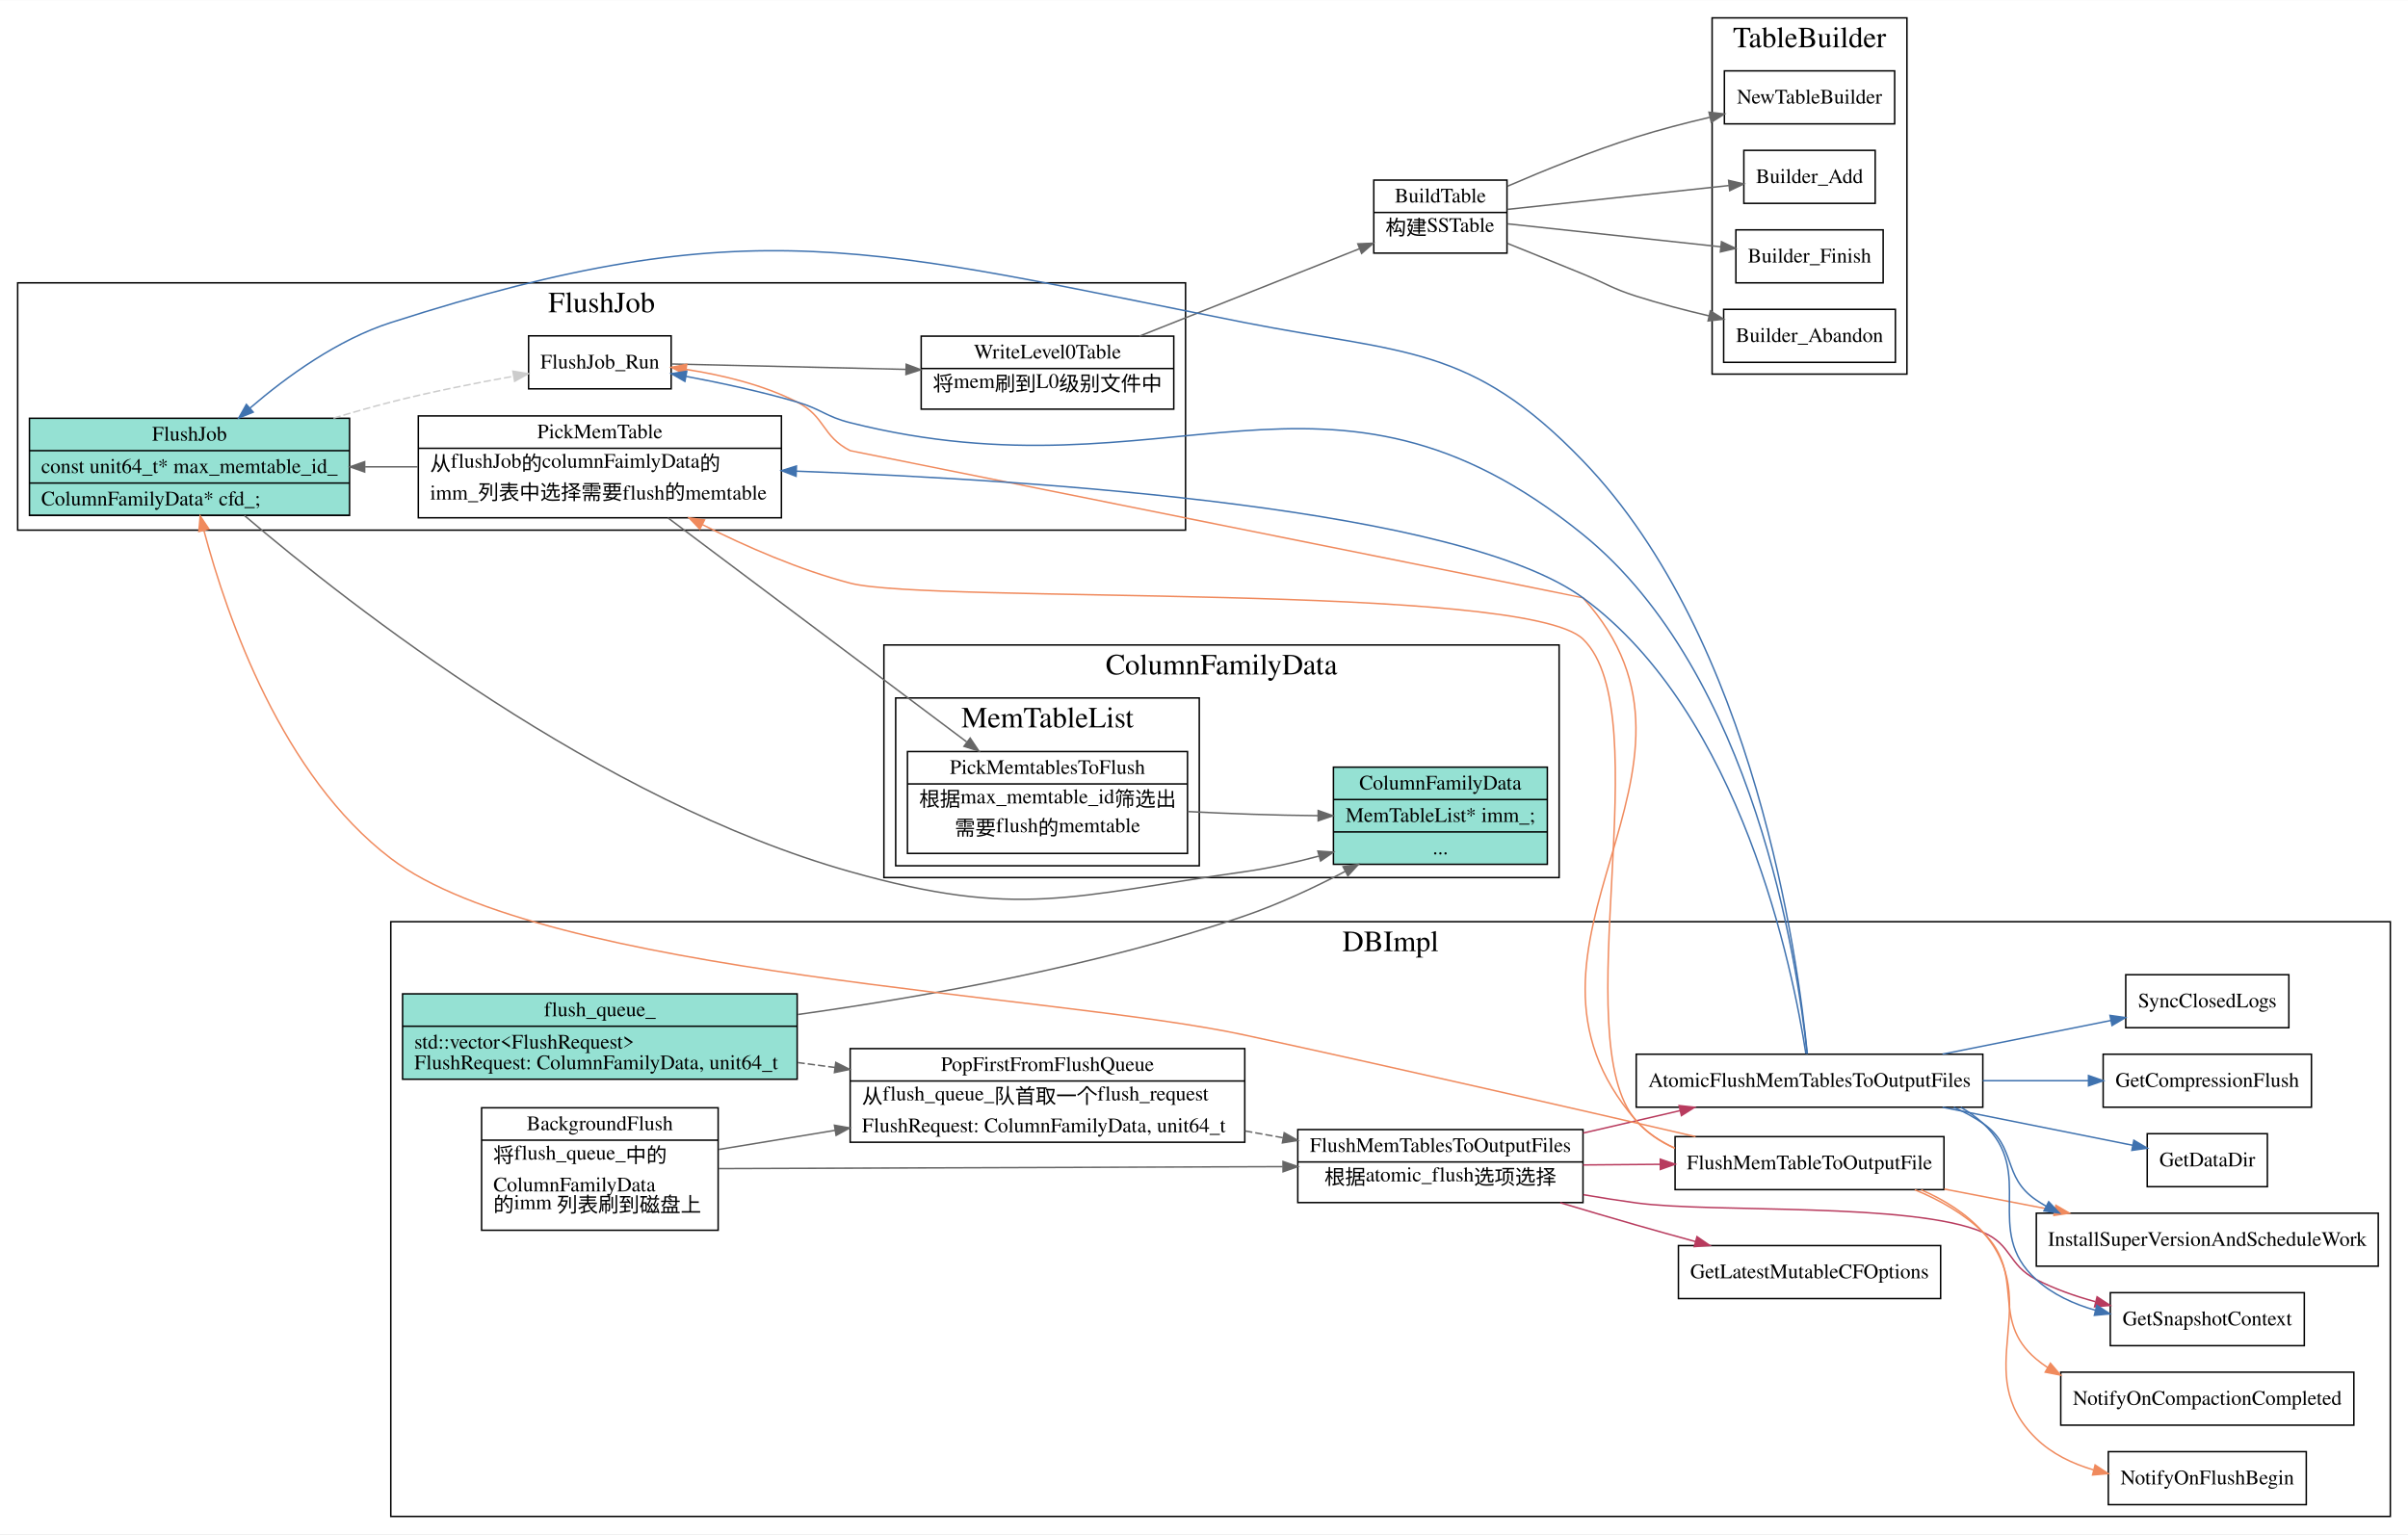
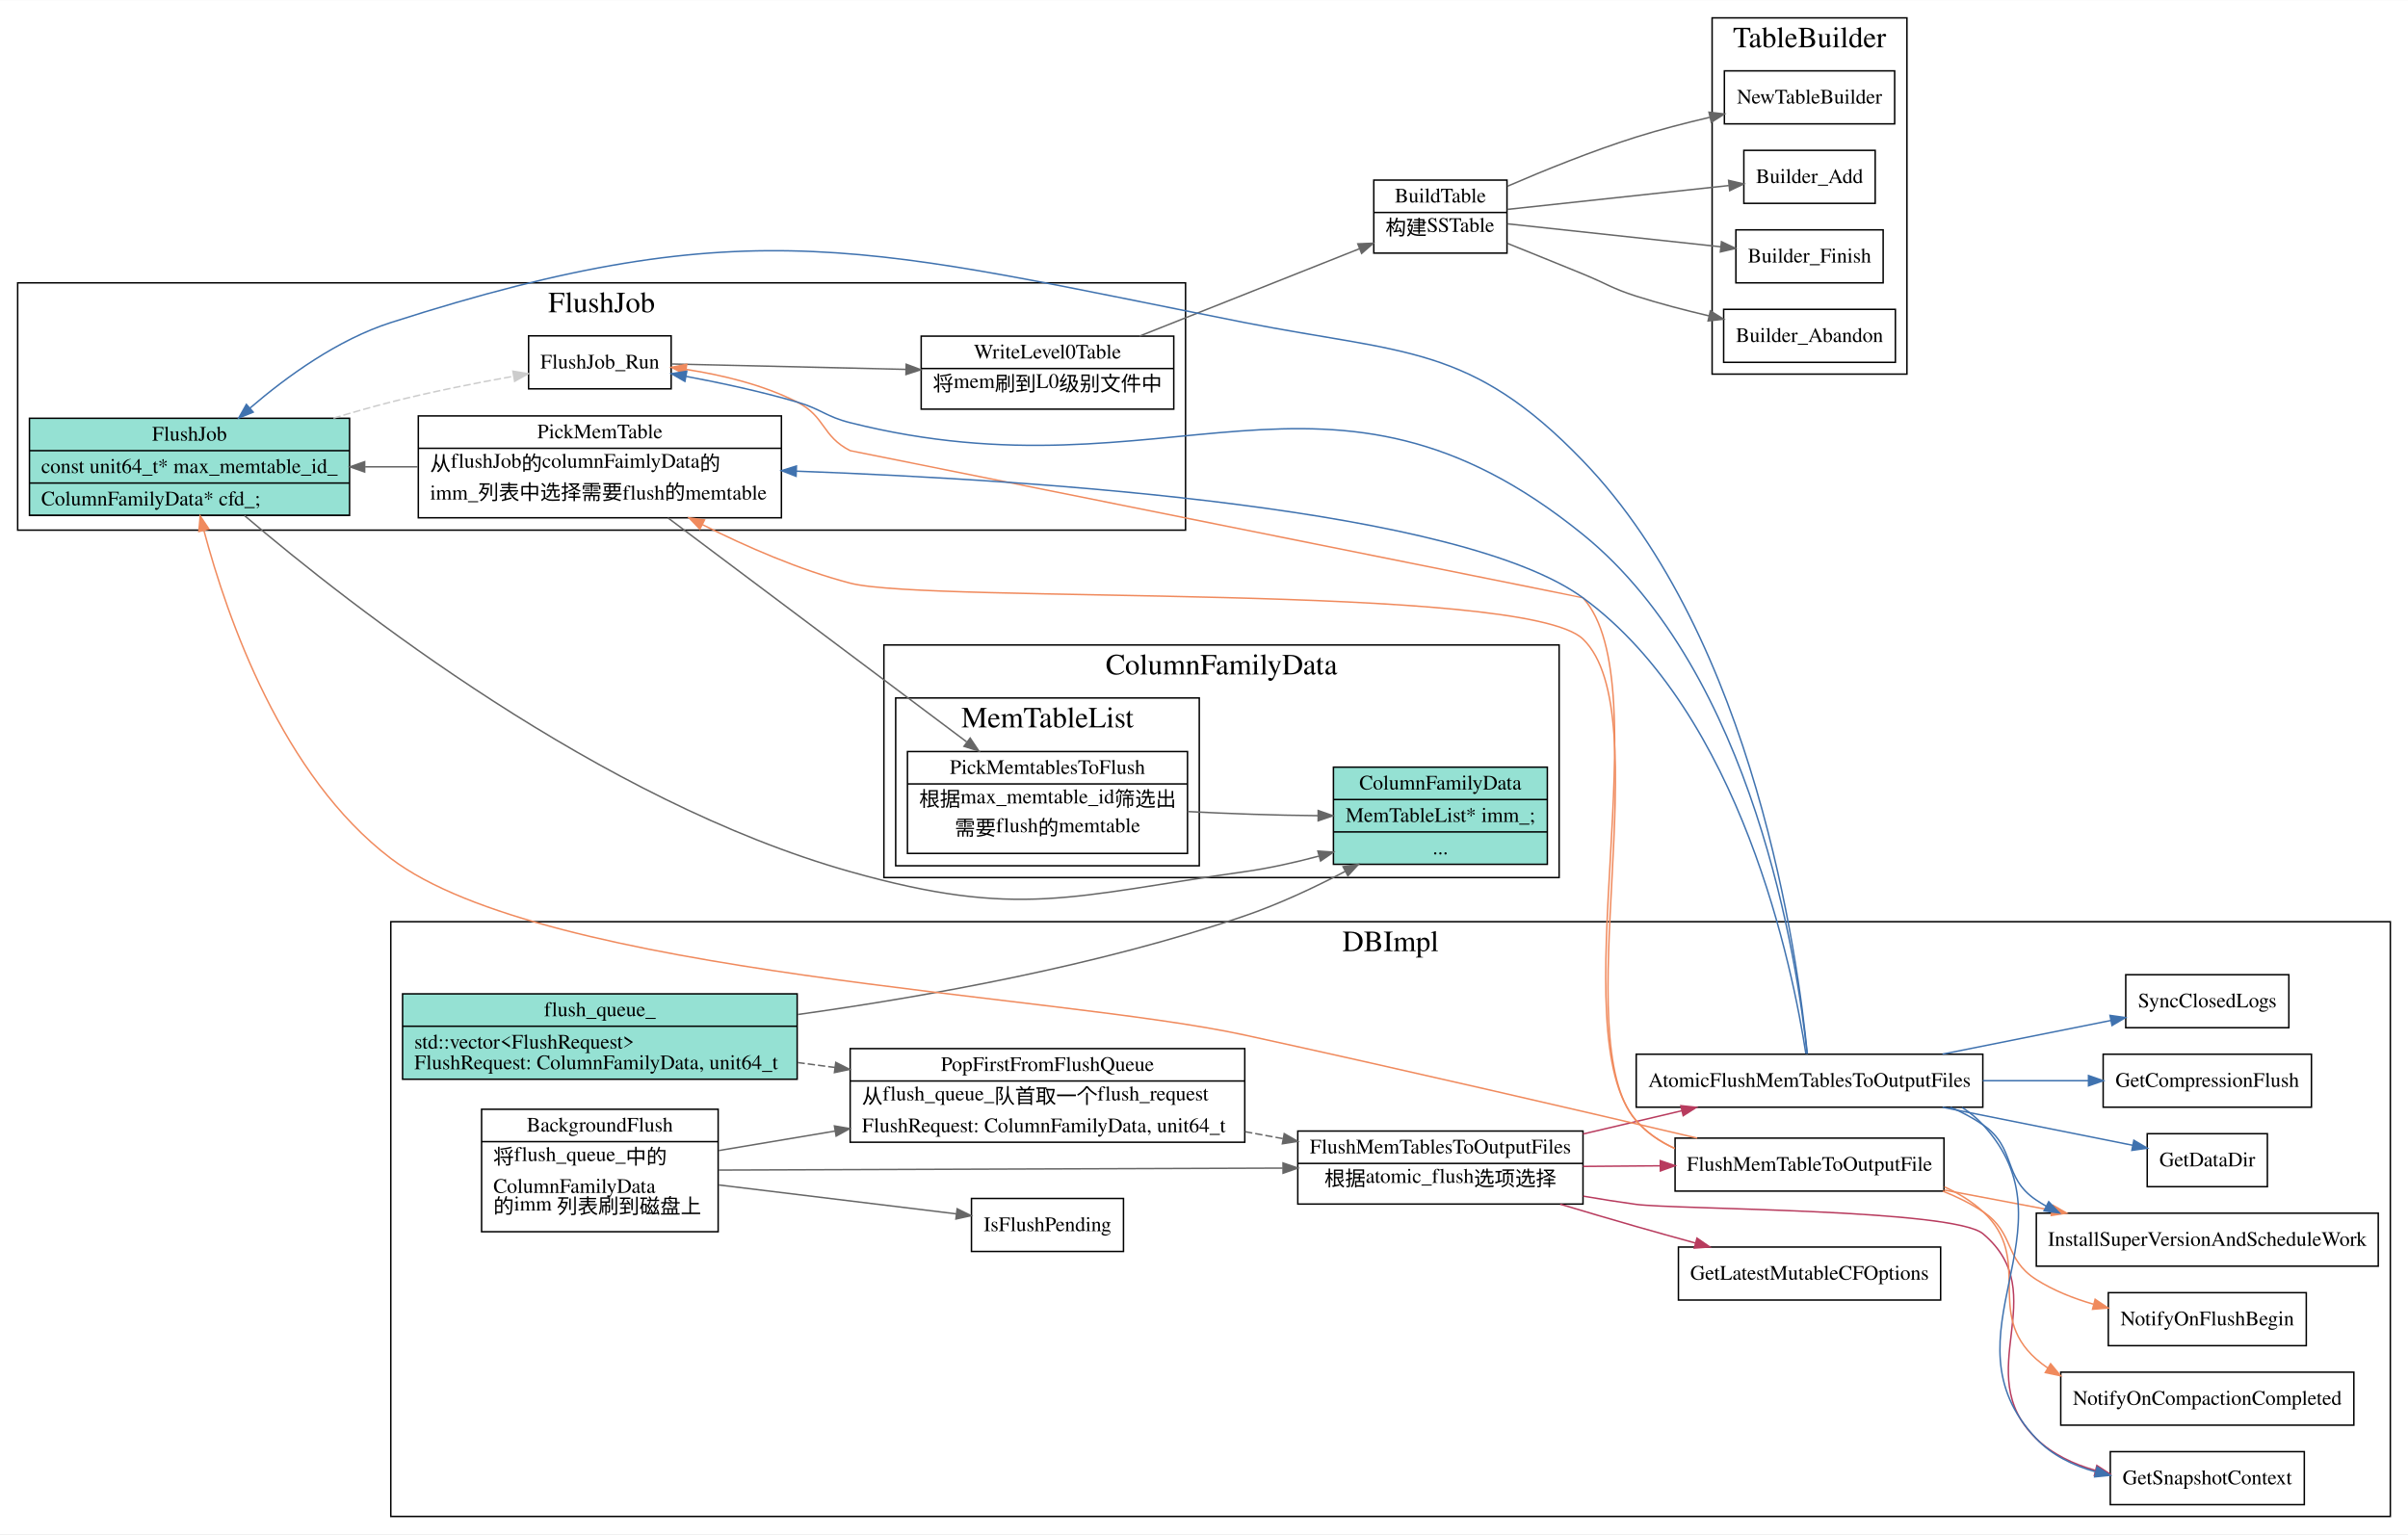
<svg xmlns="http://www.w3.org/2000/svg" width="1635pt" height="1042pt" viewBox="0.00 0.00 1635.44 1042.00">
  <g id="graph0" class="graph" transform="scale(1 1) rotate(0) translate(4 1038)">
    <polygon fill="#ffffff" stroke="transparent" points="-4,4 -4,-1038 1631.438,-1038 1631.438,4 -4,4" />
    <g id="clust1" class="cluster">
      <polygon fill="none" stroke="#000000" points="596.317,-442 596.317,-600 1054.908,-600 1054.908,-442 596.317,-442" />
      <text text-anchor="middle" x="825.613" y="-580" font-family="Times,serif" font-size="20.00" fill="#000000">ColumnFamilyData</text>
    </g>
    <g id="clust2" class="cluster">
      <polygon fill="none" stroke="#000000" points="604.317,-450 604.317,-564 810.511,-564 810.511,-450 604.317,-450" />
      <text text-anchor="middle" x="707.414" y="-544" font-family="Times,serif" font-size="20.00" fill="#000000">MemTableList</text>
    </g>
    <g id="clust3" class="cluster">
      <polygon fill="none" stroke="#000000" points="8,-678 8,-846 801.187,-846 801.187,-678 8,-678" />
      <text text-anchor="middle" x="404.593" y="-826" font-family="Times,serif" font-size="20.00" fill="#000000">FlushJob</text>
    </g>
    <g id="clust5" class="cluster">
      <polygon fill="none" stroke="#000000" points="261.414,-8 261.414,-412 1619.438,-412 1619.438,-8 261.414,-8" />
      <text text-anchor="middle" x="940.426" y="-392" font-family="Times,serif" font-size="20.00" fill="#000000">DBImpl</text>
    </g>
    <g id="clust12" class="cluster">
      <polygon fill="none" stroke="#000000" points="1158.812,-784 1158.812,-1026 1291.13,-1026 1291.13,-784 1158.812,-784" />
      <text text-anchor="middle" x="1224.971" y="-1006" font-family="Times,serif" font-size="20.00" fill="#000000">TableBuilder</text>
    </g>
    <g id="node1" class="node">
      <polygon fill="none" stroke="#000000" points="612.317,-458.4 612.317,-527.6 802.511,-527.6 802.511,-458.4 612.317,-458.4" />
      <text text-anchor="middle" x="707.414" y="-512.4" font-family="Times,serif" font-size="14.00" fill="#000000">PickMemtablesToFlush</text>
      <polyline fill="none" stroke="#000000" points="612.317,-505.6 802.511,-505.6 " />
      <text text-anchor="start" x="620.317" y="-490.4" font-family="Times,serif" font-size="14.00" fill="#000000">根据max_memtable_id筛选出</text>
      <text text-anchor="middle" x="707.414" y="-470.8" font-family="Times,serif" font-size="14.00" fill="#000000"> 需要flush的memtable</text>
    </g>
    <g id="node2" class="node">
      <polygon fill="#95e1d3" stroke="#000000" points="901.627,-451 901.627,-517 1046.908,-517 1046.908,-451 901.627,-451" />
      <text text-anchor="middle" x="974.268" y="-501.8" font-family="Times,serif" font-size="14.00" fill="#000000">ColumnFamilyData</text>
      <polyline fill="none" stroke="#000000" points="901.627,-495 1046.908,-495 " />
      <text text-anchor="middle" x="974.268" y="-479.8" font-family="Times,serif" font-size="14.00" fill="#000000">MemTableList* imm_;</text>
      <polyline fill="none" stroke="#000000" points="901.627,-473 1046.908,-473 " />
      <text text-anchor="middle" x="974.268" y="-457.8" font-family="Times,serif" font-size="14.00" fill="#000000">...</text>
    </g>
    <g id="edge1" class="edge">
      <path fill="none" stroke="#666666" d="M802.522,-486.823C830.631,-485.418 861.72,-484.268 890.996,-484.041" />
      <polygon fill="#666666" stroke="#666666" points="891.282,-487.54 901.268,-484 891.254,-480.54 891.282,-487.54" />
    </g>
    <g id="node3" class="node">
      <polygon fill="#95e1d3" stroke="#000000" points="16,-688 16,-754 233.414,-754 233.414,-688 16,-688" />
      <text text-anchor="middle" x="124.707" y="-738.8" font-family="Times,serif" font-size="14.00" fill="#000000">FlushJob</text>
      <polyline fill="none" stroke="#000000" points="16,-732 233.414,-732 " />
      <text text-anchor="start" x="24" y="-716.8" font-family="Times,serif" font-size="14.00" fill="#000000">const unit64_t* max_memtable_id_</text>
      <polyline fill="none" stroke="#000000" points="16,-710 233.414,-710 " />
      <text text-anchor="start" x="24" y="-694.8" font-family="Times,serif" font-size="14.00" fill="#000000">ColumnFamilyData* cfd_;</text>
      <polyline fill="none" stroke="#000000" points="16,-688 233.414,-688 " />
    </g>
    <g id="edge4" class="edge">
      <path fill="none" stroke="#666666" d="M162.021,-687.931C234.848,-625.864 403.698,-493.87 573.414,-446 688.052,-413.666 723.457,-429.462 841.414,-446 857.842,-448.303 875.088,-452.135 891.512,-456.501" />
      <polygon fill="#666666" stroke="#666666" points="891.047,-460.003 901.617,-459.279 892.903,-453.253 891.047,-460.003" />
    </g>
    <g id="node5" class="node">
      <polygon fill="none" stroke="#000000" points="451.824,-810 355.004,-810 355.004,-774 451.824,-774 451.824,-810" />
      <text text-anchor="middle" x="403.414" y="-787.8" font-family="Times,serif" font-size="14.00" fill="#000000">FlushJob_Run</text>
    </g>
    <g id="edge5" class="edge">
      <path fill="none" stroke="#cccccc" stroke-dasharray="5,2" d="M222.479,-754.077C235.499,-758.008 248.73,-761.766 261.414,-765 288.57,-771.924 319.056,-777.945 344.798,-782.533" />
      <polygon fill="#cccccc" stroke="#cccccc" points="344.326,-786.004 354.78,-784.283 345.535,-779.109 344.326,-786.004" />
    </g>
    <g id="node4" class="node">
      <polygon fill="none" stroke="#000000" points="280.112,-686.4 280.112,-755.6 526.716,-755.6 526.716,-686.4 280.112,-686.4" />
      <text text-anchor="middle" x="403.414" y="-740.4" font-family="Times,serif" font-size="14.00" fill="#000000">PickMemTable</text>
      <polyline fill="none" stroke="#000000" points="280.112,-733.6 526.716,-733.6 " />
      <text text-anchor="start" x="288.112" y="-718.4" font-family="Times,serif" font-size="14.00" fill="#000000">从flushJob的columnFaimlyData的</text>
      <text text-anchor="start" x="288.112" y="-698.8" font-family="Times,serif" font-size="14.00" fill="#000000"> imm_列表中选择需要flush的memtable</text>
    </g>
    <g id="edge2" class="edge">
      <path fill="none" stroke="#666666" d="M449.585,-686.372C504.045,-645.527 594.487,-577.695 652.494,-534.19" />
      <polygon fill="#666666" stroke="#666666" points="654.909,-536.754 660.808,-527.954 650.708,-531.154 654.909,-536.754" />
    </g>
    <g id="edge3" class="edge">
      <path fill="none" stroke="#666666" d="M279.75,-721C267.871,-721 255.838,-721 244.002,-721" />
      <polygon fill="#666666" stroke="#666666" points="243.66,-717.5 233.66,-721 243.66,-724.5 243.66,-717.5" />
    </g>
    <g id="node6" class="node">
      <polygon fill="none" stroke="#000000" points="621.642,-760.2 621.642,-809.8 793.187,-809.8 793.187,-760.2 621.642,-760.2" />
      <text text-anchor="middle" x="707.414" y="-794.6" font-family="Times,serif" font-size="14.00" fill="#000000">WriteLevel0Table</text>
      <polyline fill="none" stroke="#000000" points="621.642,-787.8 793.187,-787.8 " />
      <text text-anchor="start" x="629.642" y="-772.6" font-family="Times,serif" font-size="14.00" fill="#000000">将mem刷到L0级别文件中</text>
    </g>
    <g id="edge6" class="edge">
      <path fill="none" stroke="#666666" d="M451.92,-790.883C494.676,-789.899 558.239,-788.435 611.267,-787.214" />
      <polygon fill="#666666" stroke="#666666" points="611.464,-790.71 621.381,-786.981 611.303,-783.712 611.464,-790.71" />
    </g>
-     <g id="node21" class="node">
+     <g id="node22" class="node">
      <polygon fill="none" stroke="#000000" points="929.036,-866.2 929.036,-915.8 1019.5,-915.8 1019.5,-866.2 929.036,-866.2" />
      <text text-anchor="middle" x="974.268" y="-900.6" font-family="Times,serif" font-size="14.00" fill="#000000">BuildTable</text>
      <polyline fill="none" stroke="#000000" points="929.036,-893.8 1019.5,-893.8 " />
      <text text-anchor="start" x="937.036" y="-878.6" font-family="Times,serif" font-size="14.00" fill="#000000">构建SSTable</text>
    </g>
-     <g id="edge29" class="edge">
+     <g id="edge30" class="edge">
      <path fill="none" stroke="#666666" d="M769.979,-809.852C815.236,-827.829 875.817,-851.893 919.235,-869.14" />
      <polygon fill="#666666" stroke="#666666" points="918.192,-872.491 928.778,-872.93 920.776,-865.986 918.192,-872.491" />
    </g>
    <g id="node7" class="node">
      <polygon fill="#95e1d3" stroke="#000000" points="269.414,-305 269.414,-363 537.414,-363 537.414,-305 269.414,-305" />
      <text text-anchor="middle" x="403.414" y="-347.8" font-family="Times,serif" font-size="14.00" fill="#000000">flush_queue_</text>
      <polyline fill="none" stroke="#000000" points="269.414,-341 537.414,-341 " />
      <text text-anchor="start" x="277.414" y="-325.8" font-family="Times,serif" font-size="14.00" fill="#000000">std::vector&lt;FlushRequest&gt; </text>
      <text text-anchor="start" x="277.414" y="-311.8" font-family="Times,serif" font-size="14.00" fill="#000000"> FlushRequest: ColumnFamilyData, unit64_t</text>
    </g>
    <g id="edge7" class="edge">
      <path fill="none" stroke="#666666" d="M537.738,-348.951C625.748,-361.213 742.395,-382.186 841.414,-416 864.478,-423.876 888.53,-435.145 909.729,-446.25" />
      <polygon fill="#666666" stroke="#666666" points="908.157,-449.378 918.628,-450.989 911.447,-443.199 908.157,-449.378" />
    </g>
    <g id="node9" class="node">
      <polygon fill="none" stroke="#000000" points="573.414,-262.2 573.414,-325.8 841.414,-325.8 841.414,-262.2 573.414,-262.2" />
      <text text-anchor="middle" x="707.414" y="-310.6" font-family="Times,serif" font-size="14.00" fill="#000000">PopFirstFromFlushQueue</text>
      <polyline fill="none" stroke="#000000" points="573.414,-303.8 841.414,-303.8 " />
      <text text-anchor="start" x="581.414" y="-288.6" font-family="Times,serif" font-size="14.00" fill="#000000">从flush_queue_队首取一个flush_request</text>
      <text text-anchor="start" x="581.414" y="-269" font-family="Times,serif" font-size="14.00" fill="#000000"> FlushRequest: ColumnFamilyData, unit64_t</text>
    </g>
    <g id="edge8" class="edge">
      <path fill="none" stroke="#666666" stroke-dasharray="5,2" d="M537.638,-316.339C546.098,-315.226 554.632,-314.103 563.134,-312.984" />
      <polygon fill="#666666" stroke="#666666" points="563.636,-316.449 573.093,-311.674 562.722,-309.508 563.636,-316.449" />
    </g>
    <g id="node8" class="node">
-       <polygon fill="none" stroke="#000000" points="323.08,-202.4 323.08,-285.6 483.748,-285.6 483.748,-202.4 323.08,-202.4" />
-       <text text-anchor="middle" x="403.414" y="-270.4" font-family="Times,serif" font-size="14.00" fill="#000000">BackgroundFlush</text>
-       <polyline fill="none" stroke="#000000" points="323.08,-263.6 483.748,-263.6 " />
-       <text text-anchor="start" x="331.08" y="-248.4" font-family="Times,serif" font-size="14.00" fill="#000000">将flush_queue_中的</text>
-       <text text-anchor="start" x="331.08" y="-228.8" font-family="Times,serif" font-size="14.00" fill="#000000"> ColumnFamilyData</text>
-       <text text-anchor="start" x="331.08" y="-214.8" font-family="Times,serif" font-size="14.00" fill="#000000"> 的imm 列表刷到磁盘上</text>
+       <polygon fill="none" stroke="#000000" points="323.08,-201.4 323.08,-284.6 483.748,-284.6 483.748,-201.4 323.08,-201.4" />
+       <text text-anchor="middle" x="403.414" y="-269.4" font-family="Times,serif" font-size="14.00" fill="#000000">BackgroundFlush</text>
+       <polyline fill="none" stroke="#000000" points="323.08,-262.6 483.748,-262.6 " />
+       <text text-anchor="start" x="331.08" y="-247.4" font-family="Times,serif" font-size="14.00" fill="#000000">将flush_queue_中的</text>
+       <text text-anchor="start" x="331.08" y="-227.8" font-family="Times,serif" font-size="14.00" fill="#000000"> ColumnFamilyData</text>
+       <text text-anchor="start" x="331.08" y="-213.8" font-family="Times,serif" font-size="14.00" fill="#000000"> 的imm 列表刷到磁盘上</text>
    </g>
    <g id="edge9" class="edge">
-       <path fill="none" stroke="#666666" d="M484.082,-257.268C508.443,-261.274 535.966,-265.801 563.157,-270.274" />
-       <polygon fill="#666666" stroke="#666666" points="562.718,-273.748 573.153,-271.918 563.854,-266.841 562.718,-273.748" />
+       <path fill="none" stroke="#666666" d="M484.082,-256.533C508.443,-260.62 535.966,-265.237 563.157,-269.799" />
+       <polygon fill="#666666" stroke="#666666" points="562.712,-273.273 573.153,-271.476 563.87,-266.37 562.712,-273.273" />
    </g>
    <g id="node10" class="node">
-       <polygon fill="none" stroke="#000000" points="877.414,-221.2 877.414,-270.8 1071.121,-270.8 1071.121,-221.2 877.414,-221.2" />
-       <text text-anchor="middle" x="974.268" y="-255.6" font-family="Times,serif" font-size="14.00" fill="#000000">FlushMemTablesToOutputFiles</text>
-       <polyline fill="none" stroke="#000000" points="877.414,-248.8 1071.121,-248.8 " />
-       <text text-anchor="middle" x="974.268" y="-233.6" font-family="Times,serif" font-size="14.00" fill="#000000">根据atomic_flush选项选择</text>
+       <polygon fill="none" stroke="#000000" points="877.414,-220.2 877.414,-269.8 1071.121,-269.8 1071.121,-220.2 877.414,-220.2" />
+       <text text-anchor="middle" x="974.268" y="-254.6" font-family="Times,serif" font-size="14.00" fill="#000000">FlushMemTablesToOutputFiles</text>
+       <polyline fill="none" stroke="#000000" points="877.414,-247.8 1071.121,-247.8 " />
+       <text text-anchor="middle" x="974.268" y="-232.6" font-family="Times,serif" font-size="14.00" fill="#000000">根据atomic_flush选项选择</text>
    </g>
    <g id="edge10" class="edge">
-       <path fill="none" stroke="#666666" d="M483.993,-244.282C584.28,-244.634 755.88,-245.235 867.157,-245.625" />
-       <polygon fill="#666666" stroke="#666666" points="867.386,-249.125 877.399,-245.661 867.411,-242.125 867.386,-249.125" />
-     </g>
-     <g id="edge34" class="edge">
-       <path fill="none" stroke="#666666" stroke-dasharray="5,2" d="M841.623,-269.859C850.298,-268.299 858.969,-266.739 867.489,-265.207" />
-       <polygon fill="#666666" stroke="#666666" points="868.191,-268.637 877.413,-263.422 866.951,-261.747 868.191,-268.637" />
+       <path fill="none" stroke="#666666" d="M483.993,-243.282C584.28,-243.634 755.88,-244.235 867.157,-244.625" />
+       <polygon fill="#666666" stroke="#666666" points="867.386,-248.125 877.399,-244.661 867.411,-241.125 867.386,-248.125" />
+     </g>
+     <g id="node13" class="node">
+       <polygon fill="none" stroke="#000000" points="759.038,-224 655.79,-224 655.79,-188 759.038,-188 759.038,-224" />
+       <text text-anchor="middle" x="707.414" y="-201.8" font-family="Times,serif" font-size="14.00" fill="#000000">IsFlushPending</text>
+     </g>
+     <g id="edge11" class="edge">
+       <path fill="none" stroke="#666666" d="M484.082,-233.182C534.72,-227.019 599.018,-219.193 645.606,-213.523" />
+       <polygon fill="#666666" stroke="#666666" points="646.059,-216.993 655.563,-212.311 645.214,-210.045 646.059,-216.993" />
+     </g>
+     <g id="edge35" class="edge">
+       <path fill="none" stroke="#666666" stroke-dasharray="5,2" d="M841.623,-269.356C850.298,-267.763 858.969,-266.171 867.489,-264.607" />
+       <polygon fill="#666666" stroke="#666666" points="868.21,-268.033 877.413,-262.785 866.945,-261.148 868.21,-268.033" />
    </g>
    <g id="node11" class="node">
-       <polygon fill="none" stroke="#000000" points="1316.282,-266 1133.66,-266 1133.66,-230 1316.282,-230 1316.282,-266" />
-       <text text-anchor="middle" x="1224.971" y="-243.8" font-family="Times,serif" font-size="14.00" fill="#000000">FlushMemTableToOutputFile</text>
-     </g>
-     <g id="edge11" class="edge">
-       <path fill="none" stroke="#b83b5e" d="M1071.196,-246.773C1088.358,-246.91 1106.271,-247.053 1123.553,-247.191" />
-       <polygon fill="#b83b5e" stroke="#b83b5e" points="1123.618,-250.691 1133.646,-247.271 1123.674,-243.692 1123.618,-250.691" />
+       <polygon fill="none" stroke="#000000" points="1316.282,-265 1133.66,-265 1133.66,-229 1316.282,-229 1316.282,-265" />
+       <text text-anchor="middle" x="1224.971" y="-242.8" font-family="Times,serif" font-size="14.00" fill="#000000">FlushMemTableToOutputFile</text>
+     </g>
+     <g id="edge12" class="edge">
+       <path fill="none" stroke="#b83b5e" d="M1071.196,-245.773C1088.358,-245.91 1106.271,-246.053 1123.553,-246.191" />
+       <polygon fill="#b83b5e" stroke="#b83b5e" points="1123.618,-249.691 1133.646,-246.271 1123.674,-242.692 1123.618,-249.691" />
    </g>
    <g id="node12" class="node">
      <polygon fill="none" stroke="#000000" points="1342.672,-322 1107.271,-322 1107.271,-286 1342.672,-286 1342.672,-322" />
      <text text-anchor="middle" x="1224.971" y="-299.8" font-family="Times,serif" font-size="14.00" fill="#000000">AtomicFlushMemTablesToOutputFiles</text>
    </g>
-     <g id="edge12" class="edge">
-       <path fill="none" stroke="#b83b5e" d="M1071.196,-268.424C1092.845,-273.433 1115.688,-278.717 1136.954,-283.637" />
-       <polygon fill="#b83b5e" stroke="#b83b5e" points="1136.396,-287.101 1146.928,-285.945 1137.974,-280.281 1136.396,-287.101" />
-     </g>
-     <g id="node13" class="node">
-       <polygon fill="none" stroke="#000000" points="1561.013,-160 1429.247,-160 1429.247,-124 1561.013,-124 1561.013,-160" />
-       <text text-anchor="middle" x="1495.13" y="-137.8" font-family="Times,serif" font-size="14.00" fill="#000000">GetSnapshotContext</text>
-     </g>
    <g id="edge13" class="edge">
-       <path fill="none" stroke="#b83b5e" d="M1071.31,-226.564C1083.34,-224.502 1095.494,-222.583 1107.121,-221 1159.207,-213.908 1294.521,-221.743 1342.821,-201 1362.491,-192.552 1359.807,-178.835 1378.821,-169 1391.267,-162.562 1405.248,-157.642 1419.088,-153.886" />
-       <polygon fill="#b83b5e" stroke="#b83b5e" points="1420.278,-157.196 1429.116,-151.352 1418.563,-150.409 1420.278,-157.196" />
+       <path fill="none" stroke="#b83b5e" d="M1071.196,-267.811C1093.302,-273.013 1116.652,-278.508 1138.297,-283.602" />
+       <polygon fill="#b83b5e" stroke="#b83b5e" points="1137.575,-287.028 1148.111,-285.912 1139.178,-280.214 1137.575,-287.028" />
    </g>
    <g id="node14" class="node">
-       <polygon fill="none" stroke="#000000" points="1314.01,-192 1135.932,-192 1135.932,-156 1314.01,-156 1314.01,-192" />
-       <text text-anchor="middle" x="1224.971" y="-169.8" font-family="Times,serif" font-size="14.00" fill="#000000">GetLatestMutableCFOptions</text>
+       <polygon fill="none" stroke="#000000" points="1561.013,-52 1429.247,-52 1429.247,-16 1561.013,-16 1561.013,-52" />
+       <text text-anchor="middle" x="1495.13" y="-29.8" font-family="Times,serif" font-size="14.00" fill="#000000">GetSnapshotContext</text>
    </g>
    <g id="edge14" class="edge">
-       <path fill="none" stroke="#b83b5e" d="M1055.665,-221.109C1072.644,-216.025 1090.448,-210.773 1107.121,-206 1120.16,-202.268 1134.042,-198.402 1147.531,-194.704" />
-       <polygon fill="#b83b5e" stroke="#b83b5e" points="1148.542,-198.056 1157.266,-192.044 1146.697,-191.303 1148.542,-198.056" />
-     </g>
-     <g id="edge23" class="edge">
-       <path fill="none" stroke="#f08a5d" d="M1147.564,-266.012C1070.164,-283.916 947.682,-311.957 841.414,-335 712.785,-362.892 366.19,-375.342 261.414,-455 187.762,-510.996 150.408,-617.915 134.505,-677.737" />
+       <path fill="none" stroke="#b83b5e" d="M1071.31,-225.564C1083.34,-223.502 1095.494,-221.583 1107.121,-220 1133.164,-216.454 1322.736,-216.952 1342.821,-200 1391.589,-158.839 1333.129,-105.55 1378.821,-61 1389.84,-50.257 1404.249,-43.474 1419.156,-39.258" />
+       <polygon fill="#b83b5e" stroke="#b83b5e" points="1420.116,-42.626 1428.992,-36.842 1418.446,-35.828 1420.116,-42.626" />
+     </g>
+     <g id="node15" class="node">
+       <polygon fill="none" stroke="#000000" points="1314.01,-191 1135.932,-191 1135.932,-155 1314.01,-155 1314.01,-191" />
+       <text text-anchor="middle" x="1224.971" y="-168.8" font-family="Times,serif" font-size="14.00" fill="#000000">GetLatestMutableCFOptions</text>
+     </g>
+     <g id="edge15" class="edge">
+       <path fill="none" stroke="#b83b5e" d="M1055.665,-220.109C1072.644,-215.025 1090.448,-209.773 1107.121,-205 1120.16,-201.268 1134.042,-197.402 1147.531,-193.704" />
+       <polygon fill="#b83b5e" stroke="#b83b5e" points="1148.542,-197.056 1157.266,-191.044 1146.697,-190.303 1148.542,-197.056" />
+     </g>
+     <g id="edge24" class="edge">
+       <path fill="none" stroke="#f08a5d" d="M1148.668,-265.015C1071.341,-283.152 948.214,-311.703 841.414,-335 712.819,-363.051 366.19,-375.342 261.414,-455 187.762,-510.996 150.408,-617.915 134.505,-677.737" />
      <polygon fill="#f08a5d" stroke="#f08a5d" points="131.062,-677.071 131.958,-687.628 137.841,-678.817 131.062,-677.071" />
    </g>
-     <g id="edge24" class="edge">
-       <path fill="none" stroke="#f08a5d" d="M1133.49,-258.199C1123.492,-262.671 1114.342,-268.76 1107.121,-277 1058.939,-331.981 1123.672,-553.178 1071.121,-604 1031.253,-642.556 627.074,-627.977 573.414,-642 539.029,-650.986 503.045,-666.681 473.083,-681.726" />
+     <g id="edge25" class="edge">
+       <path fill="none" stroke="#f08a5d" d="M1133.454,-258.005C1123.463,-262.557 1114.324,-268.714 1107.121,-277 1059.159,-332.173 1123.672,-553.178 1071.121,-604 1031.253,-642.556 627.074,-627.977 573.414,-642 539.029,-650.986 503.045,-666.681 473.083,-681.726" />
      <polygon fill="#f08a5d" stroke="#f08a5d" points="471.304,-678.704 463.987,-686.366 474.485,-684.94 471.304,-678.704" />
    </g>
-     <g id="edge25" class="edge">
-       <path fill="none" stroke="#f08a5d" d="M1133.422,-258.14C1123.436,-262.621 1114.307,-268.729 1107.121,-277 1003.114,-396.718 1177.678,-514.546 1071.121,-632 1070.825,-632.326 573.807,-731.8 573.414,-732 554.064,-741.832 556.762,-755.163 537.414,-765 514.277,-776.764 486.45,-783.405 462.164,-787.152" />
+     <g id="edge26" class="edge">
+       <path fill="none" stroke="#f08a5d" d="M1133.386,-257.946C1123.406,-262.508 1114.288,-268.684 1107.121,-277 1055.357,-337.066 1124.399,-573.273 1071.121,-632 1070.825,-632.326 573.807,-731.8 573.414,-732 554.064,-741.832 556.762,-755.163 537.414,-765 514.277,-776.764 486.45,-783.405 462.164,-787.152" />
      <polygon fill="#f08a5d" stroke="#f08a5d" points="461.409,-783.724 451.997,-788.587 462.388,-790.655 461.409,-783.724" />
    </g>
-     <g id="node15" class="node">
+     <g id="node16" class="node">
      <polygon fill="none" stroke="#000000" points="1611.247,-214 1379.012,-214 1379.012,-178 1611.247,-178 1611.247,-214" />
      <text text-anchor="middle" x="1495.13" y="-191.8" font-family="Times,serif" font-size="14.00" fill="#000000">InstallSuperVersionAndScheduleWork</text>
    </g>
-     <g id="edge26" class="edge">
-       <path fill="none" stroke="#f08a5d" d="M1316.435,-230.395C1340.517,-225.76 1366.672,-220.726 1391.351,-215.975" />
-       <polygon fill="#f08a5d" stroke="#f08a5d" points="1392.301,-219.357 1401.459,-214.03 1390.977,-212.483 1392.301,-219.357" />
-     </g>
-     <g id="node19" class="node">
-       <polygon fill="none" stroke="#000000" points="1562.358,-52 1427.902,-52 1427.902,-16 1562.358,-16 1562.358,-52" />
-       <text text-anchor="middle" x="1495.13" y="-29.8" font-family="Times,serif" font-size="14.00" fill="#000000">NotifyOnFlushBegin</text>
-     </g>
    <g id="edge27" class="edge">
-       <path fill="none" stroke="#f08a5d" d="M1300.818,-229.876C1316.493,-223.06 1331.618,-213.734 1342.821,-201 1385.257,-152.763 1332.86,-105.89 1378.821,-61 1389.485,-50.585 1403.334,-43.891 1417.738,-39.649" />
-       <polygon fill="#f08a5d" stroke="#f08a5d" points="1418.944,-42.953 1427.767,-37.088 1417.212,-36.171 1418.944,-42.953" />
+       <path fill="none" stroke="#f08a5d" d="M1316.435,-229.734C1339.979,-225.289 1365.504,-220.47 1389.695,-215.904" />
+       <polygon fill="#f08a5d" stroke="#f08a5d" points="1390.432,-219.327 1399.609,-214.032 1389.133,-212.448 1390.432,-219.327" />
    </g>
    <g id="node20" class="node">
+       <polygon fill="none" stroke="#000000" points="1562.358,-160 1427.902,-160 1427.902,-124 1562.358,-124 1562.358,-160" />
+       <text text-anchor="middle" x="1495.13" y="-137.8" font-family="Times,serif" font-size="14.00" fill="#000000">NotifyOnFlushBegin</text>
+     </g>
+     <g id="edge28" class="edge">
+       <path fill="none" stroke="#f08a5d" d="M1315.458,-228.978C1325.097,-225.173 1334.431,-220.569 1342.821,-215 1364.452,-200.644 1356.929,-182.953 1378.821,-169 1390.567,-161.514 1404.159,-156.098 1417.82,-152.18" />
+       <polygon fill="#f08a5d" stroke="#f08a5d" points="1418.963,-155.499 1427.753,-149.584 1417.193,-148.726 1418.963,-155.499" />
+     </g>
+     <g id="node21" class="node">
      <polygon fill="none" stroke="#000000" points="1594.662,-106 1395.598,-106 1395.598,-70 1594.662,-70 1594.662,-106" />
      <text text-anchor="middle" x="1495.13" y="-83.8" font-family="Times,serif" font-size="14.00" fill="#000000">NotifyOnCompactionCompleted</text>
    </g>
-     <g id="edge28" class="edge">
-       <path fill="none" stroke="#f08a5d" d="M1296.443,-229.928C1313.221,-223.036 1329.941,-213.663 1342.821,-201 1372.368,-171.95 1347.162,-141.733 1378.821,-115 1381.355,-112.86 1384.027,-110.882 1386.809,-109.055" />
-       <polygon fill="#f08a5d" stroke="#f08a5d" points="1388.585,-112.071 1395.46,-104.01 1385.058,-106.024 1388.585,-112.071" />
-     </g>
-     <g id="edge15" class="edge">
+     <g id="edge29" class="edge">
+       <path fill="none" stroke="#f08a5d" d="M1316.545,-231.886C1326.156,-227.565 1335.186,-222.044 1342.821,-215 1377.538,-182.968 1343.517,-146.383 1378.821,-115 1381.339,-112.762 1384.005,-110.699 1386.792,-108.799" />
+       <polygon fill="#f08a5d" stroke="#f08a5d" points="1388.718,-111.725 1395.483,-103.57 1385.11,-105.726 1388.718,-111.725" />
+     </g>
+     <g id="edge16" class="edge">
      <path fill="none" stroke="#3f72af" d="M1223.458,-322.307C1217.213,-386.439 1187.963,-603.624 1071.121,-725 994.619,-804.471 949.65,-797.711 841.414,-819 588.483,-868.75 506.828,-897.877 261.414,-819 225.511,-807.461 191.042,-782.625 165.697,-760.844" />
      <polygon fill="#3f72af" stroke="#3f72af" points="167.956,-758.17 158.133,-754.201 163.337,-763.429 167.956,-758.17" />
    </g>
-     <g id="edge16" class="edge">
+     <g id="edge17" class="edge">
      <path fill="none" stroke="#3f72af" d="M1222.493,-322.35C1213.768,-379.151 1178.934,-553.002 1071.121,-632 988.573,-692.486 706.824,-711.866 536.821,-718.074" />
      <polygon fill="#3f72af" stroke="#3f72af" points="536.667,-714.578 526.797,-718.43 536.915,-721.573 536.667,-714.578" />
    </g>
-     <g id="edge17" class="edge">
+     <g id="edge18" class="edge">
      <path fill="none" stroke="#3f72af" d="M1223.357,-322.234C1216.935,-383.074 1187.562,-580.574 1071.121,-675 897.319,-815.942 790.406,-696.354 573.414,-751 556.766,-755.192 553.889,-760.176 537.414,-765 513.002,-772.148 485.541,-778.044 461.864,-782.483" />
      <polygon fill="#3f72af" stroke="#3f72af" points="461.174,-779.051 451.968,-784.295 462.435,-785.937 461.174,-779.051" />
    </g>
-     <g id="edge18" class="edge">
-       <path fill="none" stroke="#3f72af" d="M1327.731,-285.935C1333.151,-282.821 1338.241,-279.202 1342.821,-275 1379.485,-241.366 1341.937,-202.392 1378.821,-169 1390.104,-158.786 1404.481,-152.21 1419.25,-148.025" />
-       <polygon fill="#3f72af" stroke="#3f72af" points="1420.122,-151.414 1428.983,-145.606 1418.434,-144.621 1420.122,-151.414" />
-     </g>
    <g id="edge19" class="edge">
-       <path fill="none" stroke="#3f72af" d="M1322.942,-285.963C1329.944,-282.868 1336.662,-279.244 1342.821,-275 1365.969,-259.053 1355.569,-238.794 1378.821,-223 1380.997,-221.522 1383.243,-220.125 1385.546,-218.803" />
-       <polygon fill="#3f72af" stroke="#3f72af" points="1387.417,-221.775 1394.691,-214.071 1384.201,-215.558 1387.417,-221.775" />
-     </g>
-     <g id="node16" class="node">
+       <path fill="none" stroke="#3f72af" d="M1328.576,-285.86C1333.789,-282.504 1338.601,-278.58 1342.821,-274 1407.876,-203.391 1313.023,-130.917 1378.821,-61 1389.543,-49.607 1404.051,-42.585 1419.181,-38.347" />
+       <polygon fill="#3f72af" stroke="#3f72af" points="1420.274,-41.684 1429.18,-35.946 1418.64,-34.878 1420.274,-41.684" />
+     </g>
+     <g id="edge20" class="edge">
+       <path fill="none" stroke="#3f72af" d="M1320.828,-285.938C1328.587,-282.609 1336.038,-278.668 1342.821,-274 1365.678,-258.272 1355.8,-238.485 1378.821,-223 1381.004,-221.532 1383.255,-220.143 1385.564,-218.83" />
+       <polygon fill="#3f72af" stroke="#3f72af" points="1387.43,-221.806 1394.727,-214.125 1384.232,-215.579 1387.43,-221.806" />
+     </g>
+     <g id="node17" class="node">
      <polygon fill="none" stroke="#000000" points="1535.934,-268 1454.326,-268 1454.326,-232 1535.934,-232 1535.934,-268" />
      <text text-anchor="middle" x="1495.13" y="-245.8" font-family="Times,serif" font-size="14.00" fill="#000000">GetDataDir</text>
    </g>
-     <g id="edge20" class="edge">
+     <g id="edge21" class="edge">
      <path fill="none" stroke="#3f72af" d="M1315.306,-285.944C1358.35,-277.34 1408.229,-267.37 1444.52,-260.116" />
      <polygon fill="#3f72af" stroke="#3f72af" points="1445.259,-263.538 1454.379,-258.145 1443.887,-256.673 1445.259,-263.538" />
    </g>
-     <g id="node17" class="node">
+     <g id="node18" class="node">
      <polygon fill="none" stroke="#000000" points="1565.858,-322 1424.402,-322 1424.402,-286 1565.858,-286 1565.858,-322" />
      <text text-anchor="middle" x="1495.13" y="-299.8" font-family="Times,serif" font-size="14.00" fill="#000000">GetCompressionFlush</text>
    </g>
-     <g id="edge21" class="edge">
+     <g id="edge22" class="edge">
      <path fill="none" stroke="#3f72af" d="M1342.681,-304C1366.849,-304 1391.772,-304 1414.284,-304" />
      <polygon fill="#3f72af" stroke="#3f72af" points="1414.447,-307.5 1424.447,-304 1414.447,-300.5 1414.447,-307.5" />
    </g>
-     <g id="node18" class="node">
+     <g id="node19" class="node">
      <polygon fill="none" stroke="#000000" points="1550.52,-376 1439.74,-376 1439.74,-340 1550.52,-340 1550.52,-376" />
      <text text-anchor="middle" x="1495.13" y="-353.8" font-family="Times,serif" font-size="14.00" fill="#000000">SyncClosedLogs</text>
    </g>
-     <g id="edge22" class="edge">
+     <g id="edge23" class="edge">
      <path fill="none" stroke="#3f72af" d="M1315.306,-322.056C1352.722,-329.535 1395.301,-338.046 1429.632,-344.908" />
      <polygon fill="#3f72af" stroke="#3f72af" points="1429.052,-348.361 1439.544,-346.889 1430.424,-341.497 1429.052,-348.361" />
    </g>
-     <g id="node22" class="node">
+     <g id="node23" class="node">
      <polygon fill="none" stroke="#000000" points="1282.791,-990 1167.151,-990 1167.151,-954 1282.791,-954 1282.791,-990" />
      <text text-anchor="middle" x="1224.971" y="-967.8" font-family="Times,serif" font-size="14.00" fill="#000000">NewTableBuilder</text>
    </g>
-     <g id="edge30" class="edge">
+     <g id="edge31" class="edge">
      <path fill="none" stroke="#666666" d="M1019.714,-911.592C1045.071,-922.541 1077.442,-935.635 1107.121,-945 1123.118,-950.047 1140.611,-954.575 1157.109,-958.415" />
      <polygon fill="#666666" stroke="#666666" points="1156.702,-961.911 1167.229,-960.715 1158.254,-955.086 1156.702,-961.911" />
    </g>
-     <g id="node23" class="node">
+     <g id="node24" class="node">
      <polygon fill="none" stroke="#000000" points="1269.575,-936 1180.368,-936 1180.368,-900 1269.575,-900 1269.575,-936" />
      <text text-anchor="middle" x="1224.971" y="-913.8" font-family="Times,serif" font-size="14.00" fill="#000000">Builder_Add</text>
    </g>
-     <g id="edge31" class="edge">
+     <g id="edge32" class="edge">
      <path fill="none" stroke="#666666" d="M1019.668,-895.889C1061.951,-900.443 1125.065,-907.24 1170.143,-912.095" />
      <polygon fill="#666666" stroke="#666666" points="1170.013,-915.601 1180.33,-913.192 1170.762,-908.641 1170.013,-915.601" />
    </g>
-     <g id="node24" class="node">
+     <g id="node25" class="node">
      <polygon fill="none" stroke="#000000" points="1274.978,-882 1174.964,-882 1174.964,-846 1274.978,-846 1274.978,-882" />
      <text text-anchor="middle" x="1224.971" y="-859.8" font-family="Times,serif" font-size="14.00" fill="#000000">Builder_Finish</text>
    </g>
-     <g id="edge32" class="edge">
+     <g id="edge33" class="edge">
      <path fill="none" stroke="#666666" d="M1019.668,-886.111C1060.25,-881.74 1120.018,-875.303 1164.615,-870.5" />
      <polygon fill="#666666" stroke="#666666" points="1165.176,-873.96 1174.744,-869.409 1164.427,-867 1165.176,-873.96" />
    </g>
-     <g id="node25" class="node">
+     <g id="node26" class="node">
      <polygon fill="none" stroke="#000000" points="1283.289,-828 1166.653,-828 1166.653,-792 1283.289,-792 1283.289,-828" />
      <text text-anchor="middle" x="1224.971" y="-805.8" font-family="Times,serif" font-size="14.00" fill="#000000">Builder_Abandon</text>
    </g>
-     <g id="edge33" class="edge">
+     <g id="edge34" class="edge">
      <path fill="none" stroke="#666666" d="M1019.644,-872.859C1035.899,-866.326 1054.347,-858.871 1071.121,-852 1087.161,-845.429 1090.614,-842.288 1107.121,-837 1122.93,-831.936 1140.219,-827.424 1156.564,-823.606" />
      <polygon fill="#666666" stroke="#666666" points="1157.625,-826.954 1166.598,-821.32 1156.07,-820.129 1157.625,-826.954" />
    </g>
  </g>
</svg>
